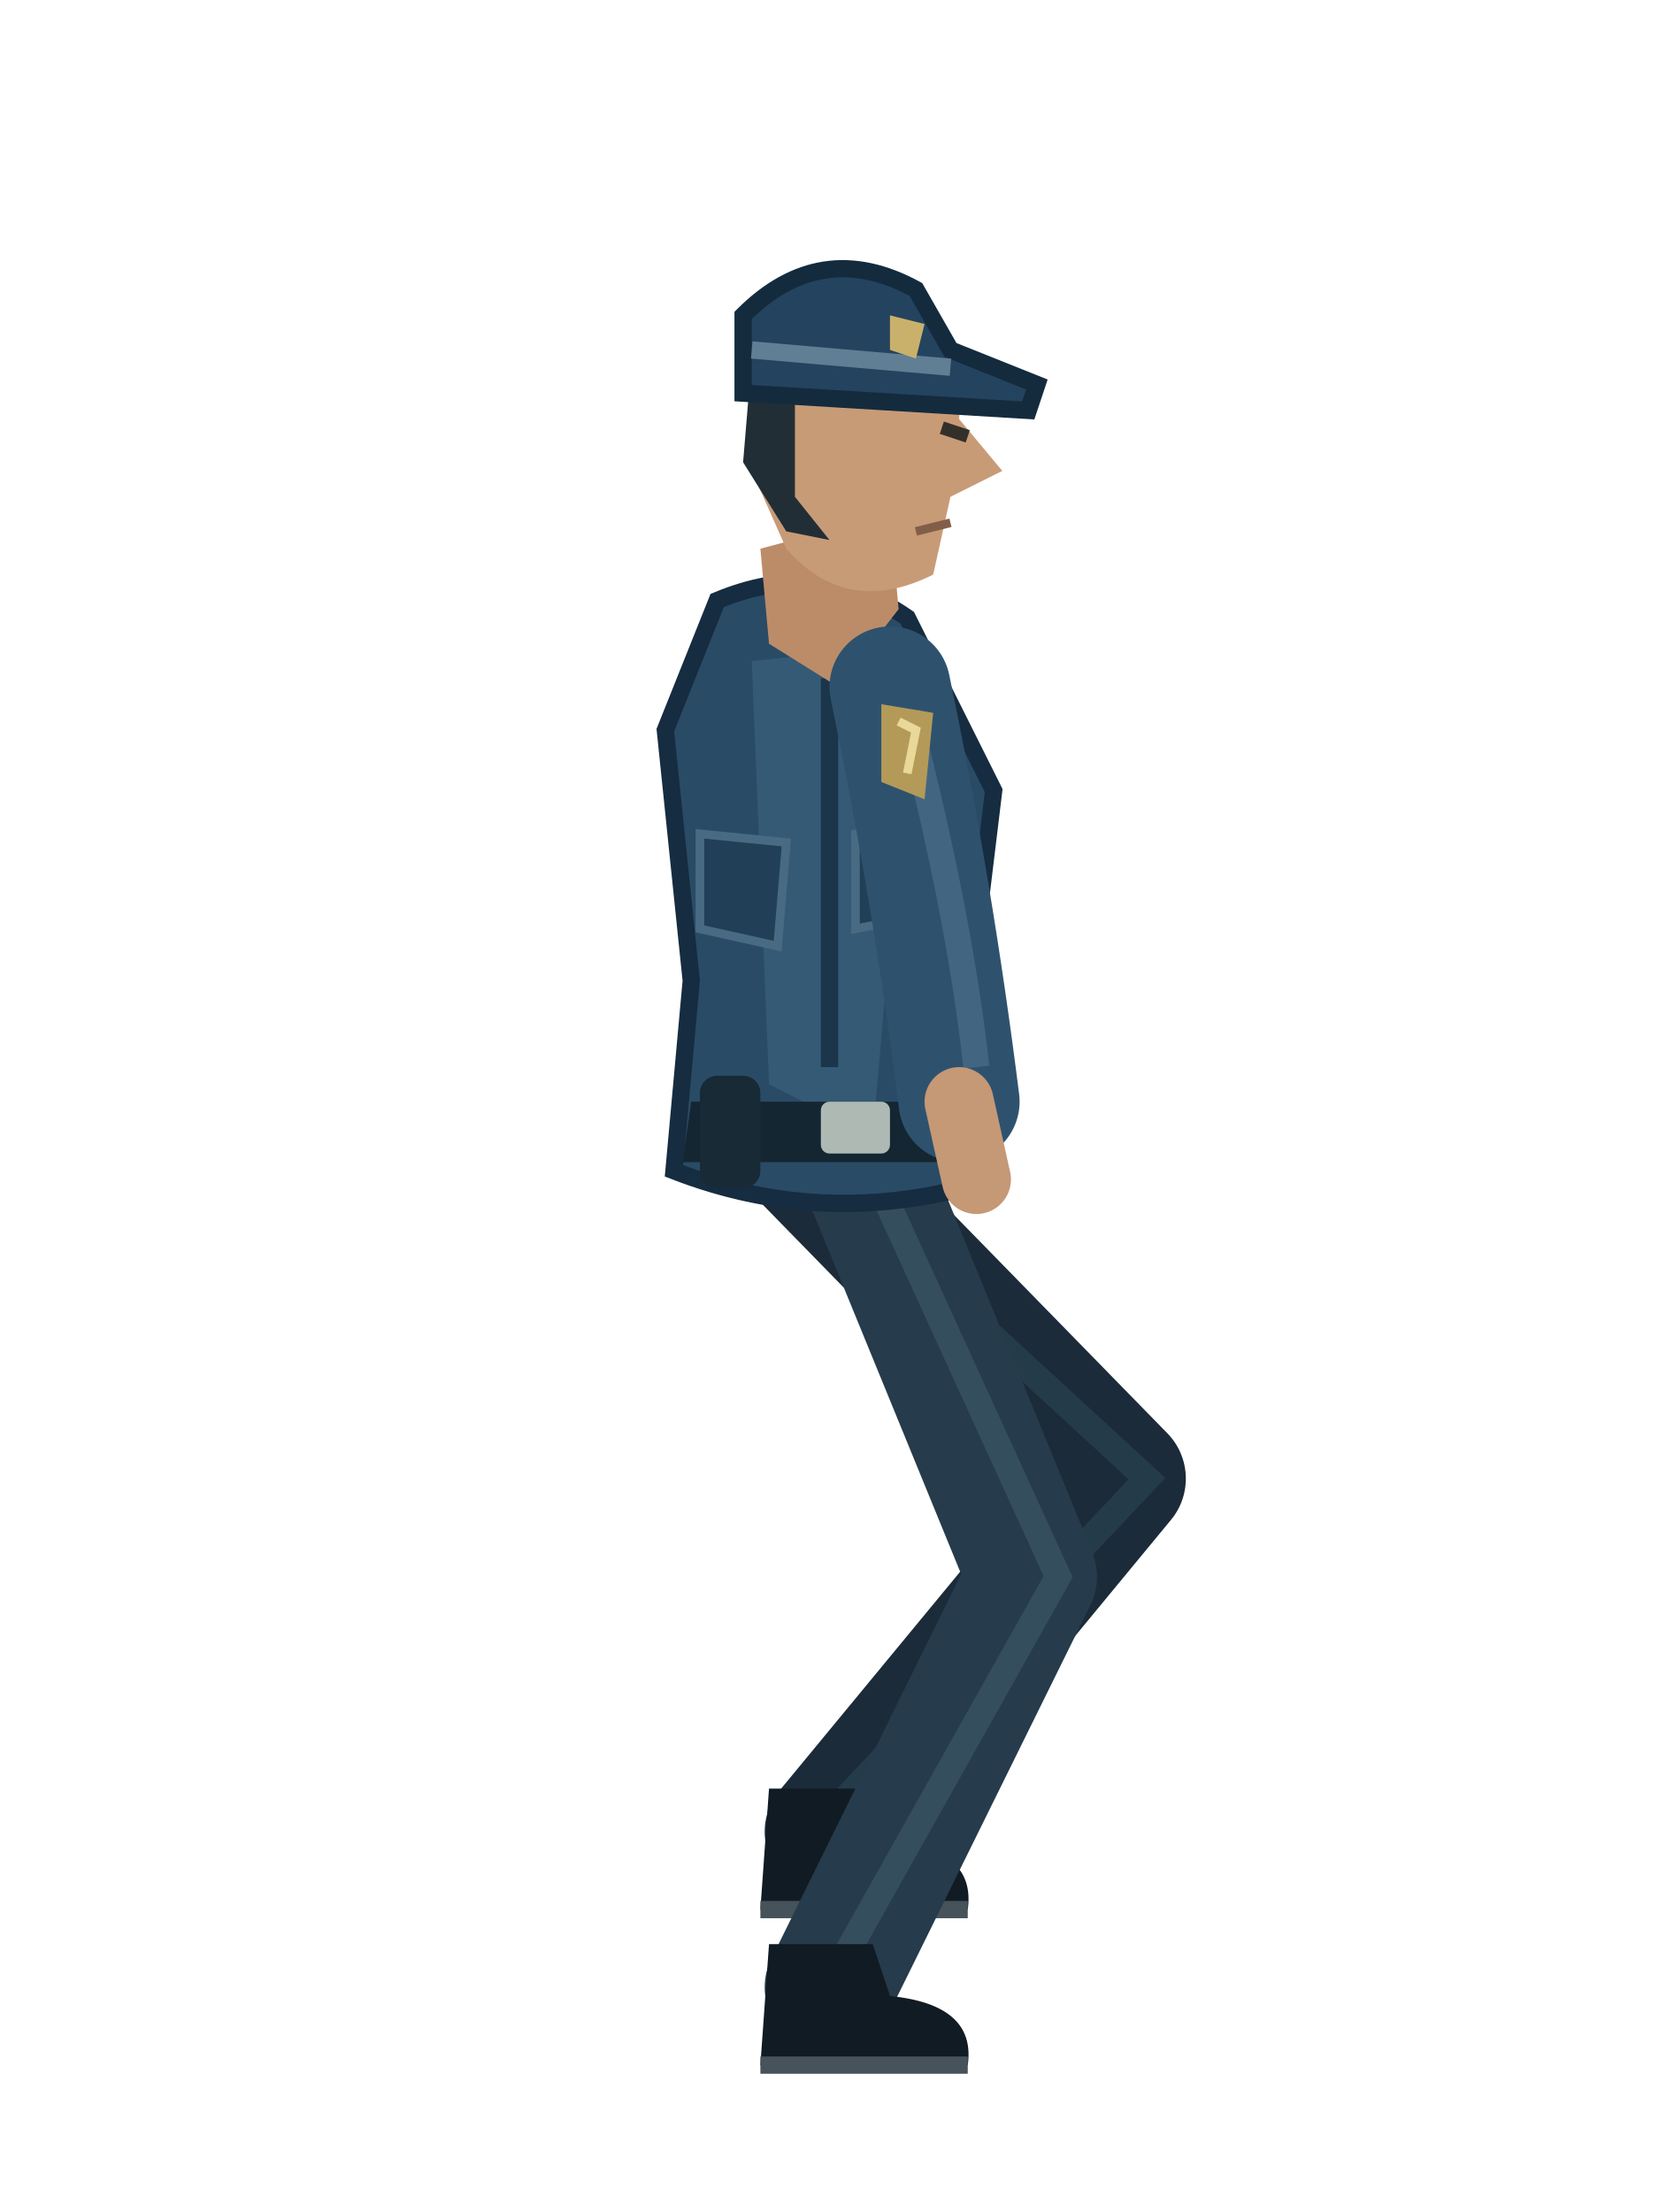
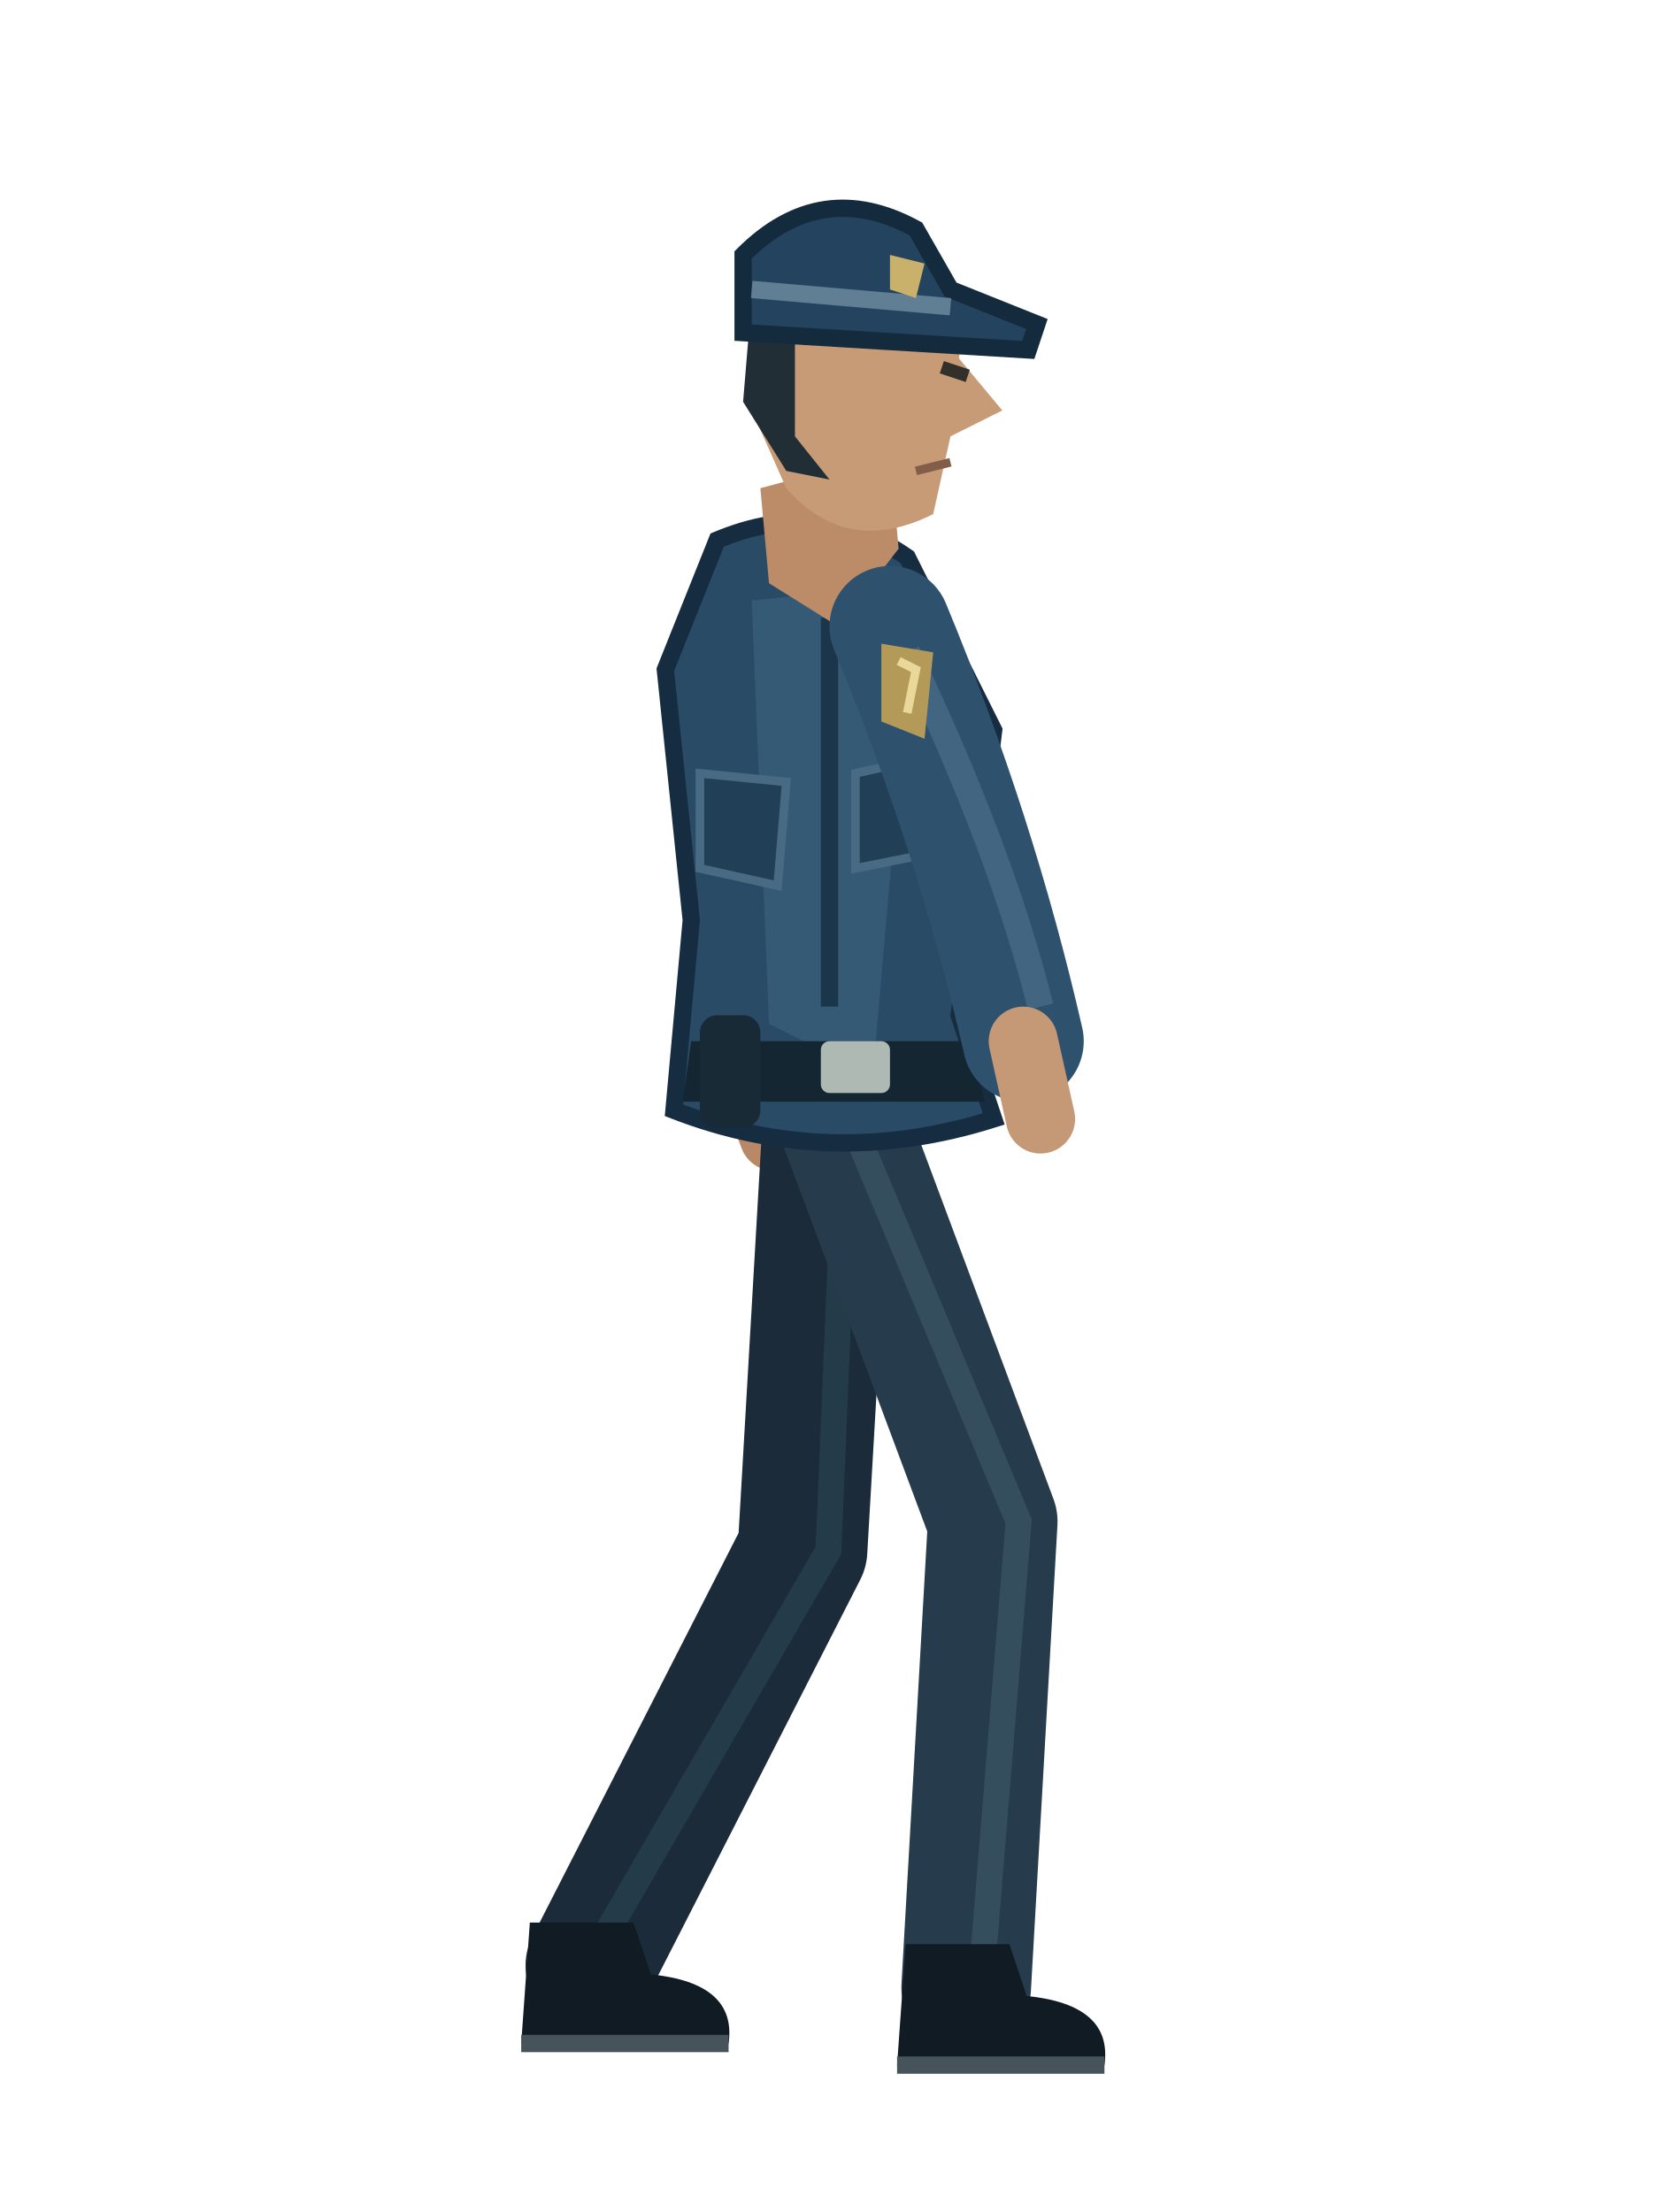
<svg xmlns="http://www.w3.org/2000/svg" width="192" height="256" viewBox="0 0 192 256" role="img" aria-label="Guard walking frame 3">
  <g id="far-arm">
-     <path d="M92 78.5 Q88.0 104.5 94.0 130.5" fill="none" stroke="#1c3b53" stroke-width="13" stroke-linecap="round" />
-     <path d="M94.0 130.5 l3 8" stroke="#b98967" stroke-width="8" stroke-linecap="round" />
+     <path d="M92 71.5 Q83.05 97.5 86.575 123.5" fill="none" stroke="#1c3b53" stroke-width="13" stroke-linecap="round" />
+     <path d="M86.575 123.5 l3 8" stroke="#b98967" stroke-width="8" stroke-linecap="round" />
  </g>
  <g id="far-leg">
-     <path d="M92.00 132.50 L129.74 171.12 L96.00 212.00" fill="none" stroke="#1b2b39" stroke-width="15" stroke-linecap="round" stroke-linejoin="round" />
-     <path d="M94.00 135.50 L132.74 171.12 L98.00 208.00" fill="none" stroke="#243b4a" stroke-width="3" />
-     <path d="M89.00 207.00 L101.00 207.00 L103.00 213.00 Q113.00 214.00 112.00 221.00 L88.00 221.00 Z" fill="#101b23" />
-     <path d="M88.00 221.00 H112.00" stroke="#46535a" stroke-width="2" />
+     <path d="M96.00 125.50 L92.88 179.41 L68.32 227.50" fill="none" stroke="#1b2b39" stroke-width="15" stroke-linecap="round" stroke-linejoin="round" />
+     <path d="M98.00 128.50 L95.88 179.41 L70.32 223.50" fill="none" stroke="#243b4a" stroke-width="3" />
+     <path d="M61.32 222.50 L73.32 222.50 L75.32 228.50 Q85.32 229.50 84.32 236.50 L60.32 236.50 Z" fill="#101b23" />
+     <path d="M60.32 236.50 H84.32" stroke="#46535a" stroke-width="2" />
  </g>
  <g id="near-leg">
-     <path d="M99.00 132.50 L119.46 182.47 L96.00 230.00" fill="none" stroke="#263b4b" stroke-width="15" stroke-linecap="round" stroke-linejoin="round" />
-     <path d="M101.00 135.50 L122.46 182.47 L98.00 226.00" fill="none" stroke="#354e5e" stroke-width="3" />
-     <path d="M89.00 225.00 L101.00 225.00 L103.00 231.00 Q113.00 232.00 112.00 239.00 L88.00 239.00 Z" fill="#101b23" />
-     <path d="M88.00 239.00 H112.00" stroke="#46535a" stroke-width="2" />
+     <path d="M96.00 125.50 L114.89 176.09 L111.82 230.00" fill="none" stroke="#263b4b" stroke-width="15" stroke-linecap="round" stroke-linejoin="round" />
+     <path d="M98.00 128.50 L117.89 176.09 L113.82 226.00" fill="none" stroke="#354e5e" stroke-width="3" />
+     <path d="M104.82 225.00 L116.82 225.00 L118.82 231.00 Q128.82 232.00 127.82 239.00 L103.82 239.00 Z" fill="#101b23" />
+     <path d="M103.82 239.00 H127.82" stroke="#46535a" stroke-width="2" />
  </g>
-   <g id="uniform" transform="translate(0 -2.5)">
+   <g id="uniform" transform="translate(0 -9.5)">
    <path d="M83 72 Q95 67 105 74 L115 94 111 127 115 139 Q96 145 78 138 L80 116 77 87 Z" fill="#294b66" stroke="#162c40" stroke-width="2" />
    <path d="M87 79 L89 128 101 134 106 77" fill="#345a75" />
    <path d="M81 99 L91 100 90 112 81 110 Z M99 99 L108 97 109 108 99 110 Z" fill="#213f57" stroke="#486b83" />
    <path d="M96 81 L96 126" stroke="#1b354b" stroke-width="2" />
    <path d="M80 130 L112 130 114 137 79 137 Z" fill="#142631" />
    <rect x="95" y="130" width="8" height="6" rx="1" fill="#aeb9b4" />
    <rect x="81" y="127" width="7" height="13" rx="2" fill="#182a36" />
    <path d="M88 66 L89 77 97 82 104 73 103 62 Z" fill="#bc8c69" />
    <path d="M87 45 Q89 33 102 36 Q112 38 111 51 L116 57 110 60 108 69 Q98 74 91 66 L87 57 Z" fill="#c89b77" />
    <path d="M87 44 L92 45 92 60 96 65 91 64 86 56 Z" fill="#222e36" />
    <path d="M86 39 Q95 30 106 36 L110 43 120 47 119 50 86 48 Z" fill="#24435e" stroke="#142b3e" stroke-width="2" />
    <path d="M87 43 L110 45" stroke="#607f94" stroke-width="2" />
    <path d="M103 39 l4 1 -1 4 -3 -1 Z" fill="#cab16b" />
    <path d="M109 52 l3 1" stroke="#33302b" stroke-width="1.5" />
    <path d="M106 64 l4 -1" stroke="#825e48" />
  </g>
  <g id="near-arm">
-     <path d="M103 79.5 Q108.0 103.5 111.0 127.5" fill="none" stroke="#2e526e" stroke-width="14" stroke-linecap="round" />
-     <path d="M105 82.5 Q111.0 105.5 113.0 123.5" fill="none" stroke="#426682" stroke-width="3" />
-     <path d="M111.0 127.5 l2 9" stroke="#c59876" stroke-width="8" stroke-linecap="round" />
-     <path d="M102 81.5 l6 1 -1 10 -5 -2 Z" fill="#b49a58" />
-     <path d="M104 83.5 l2 1 -1 5" stroke="#ead79a" fill="none" />
+     <path d="M103 72.5 Q112.95 96.5 118.425 120.5" fill="none" stroke="#2e526e" stroke-width="14" stroke-linecap="round" />
+     <path d="M105 75.5 Q115.95 98.5 120.425 116.5" fill="none" stroke="#426682" stroke-width="3" />
+     <path d="M118.425 120.5 l2 9" stroke="#c59876" stroke-width="8" stroke-linecap="round" />
+     <path d="M102 74.5 l6 1 -1 10 -5 -2 Z" fill="#b49a58" />
+     <path d="M104 76.5 l2 1 -1 5" stroke="#ead79a" fill="none" />
  </g>
</svg>
